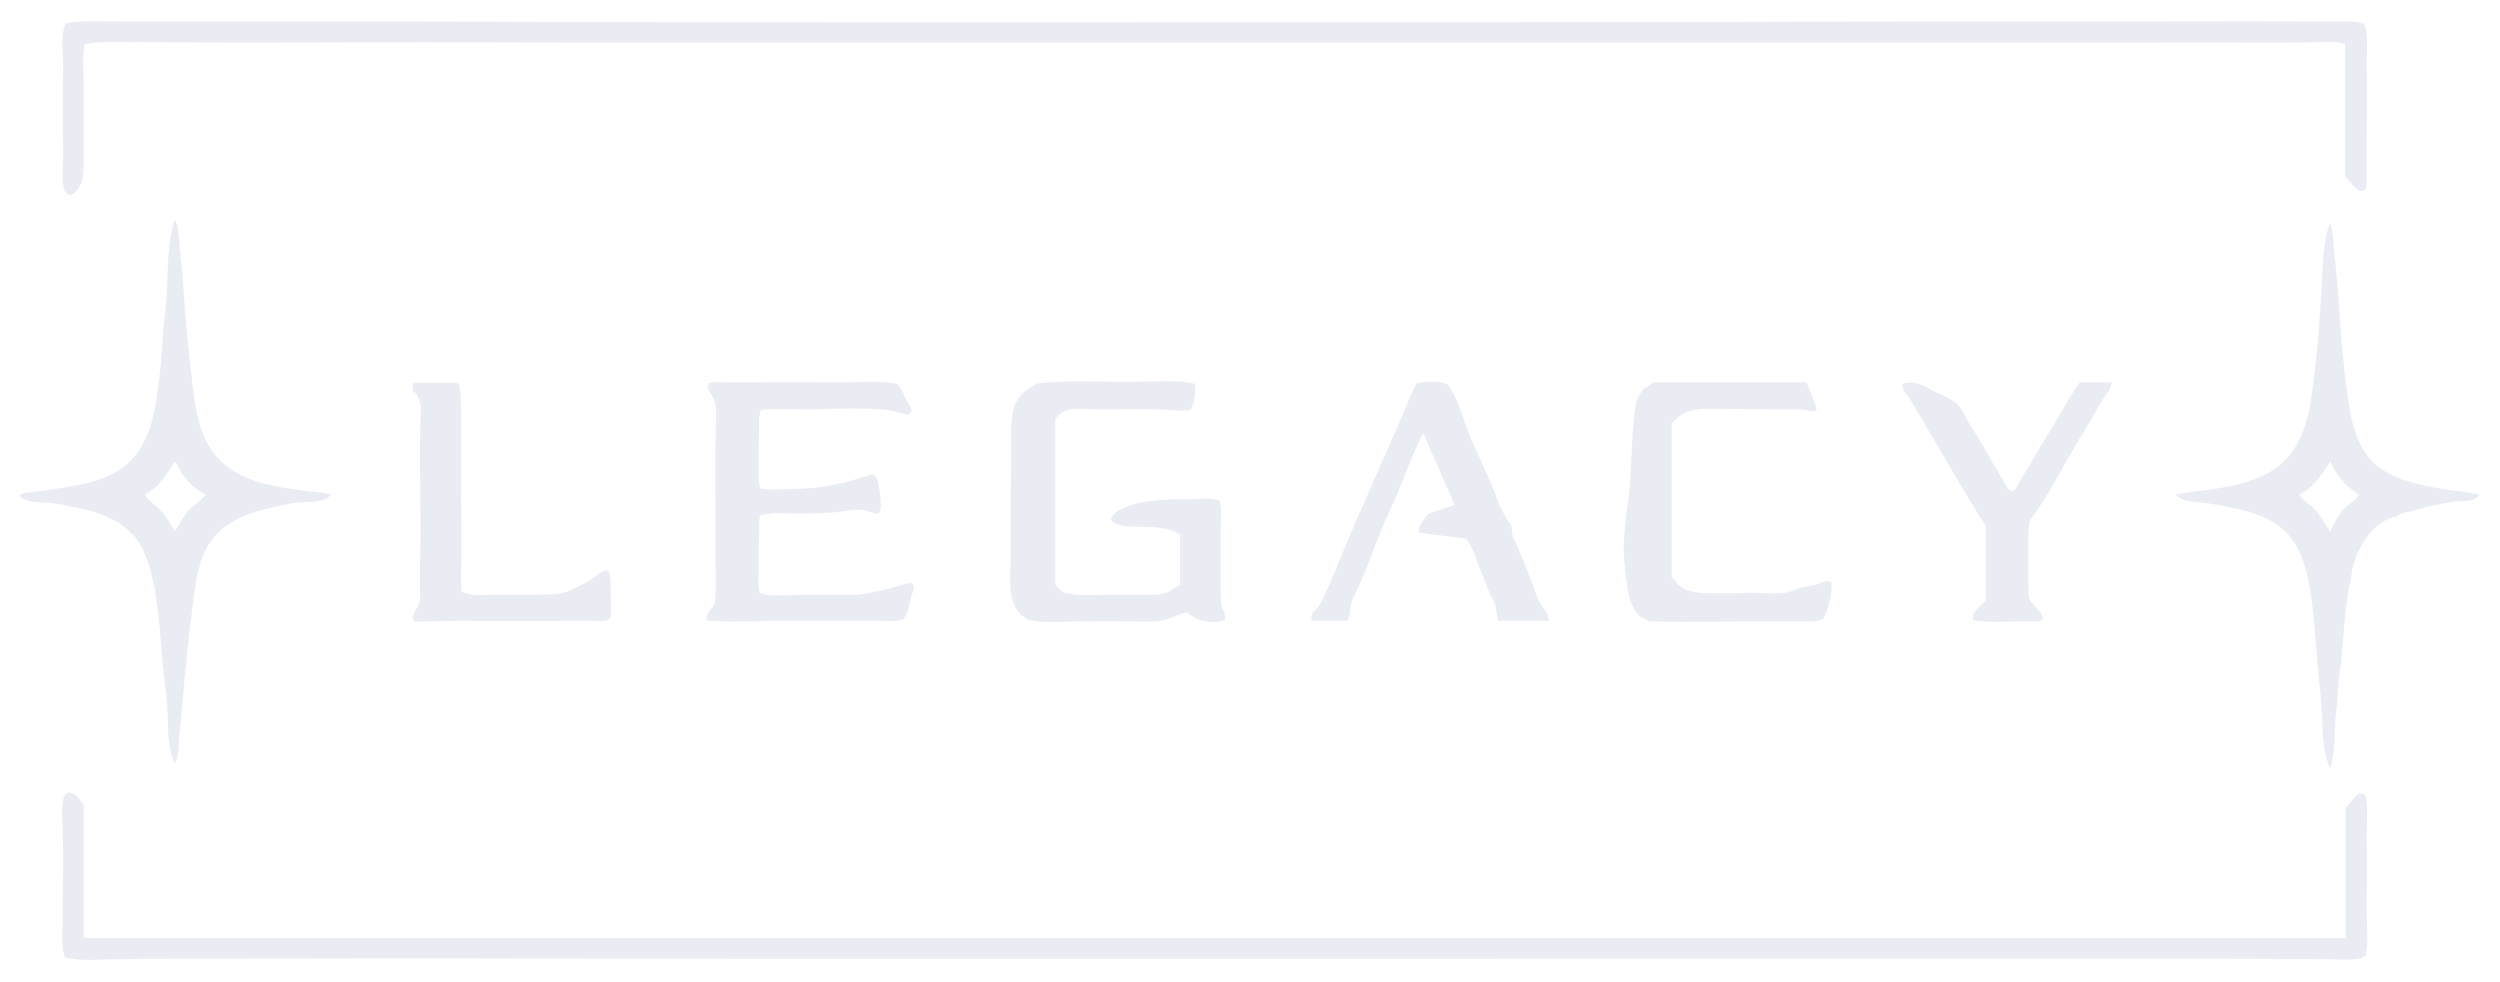
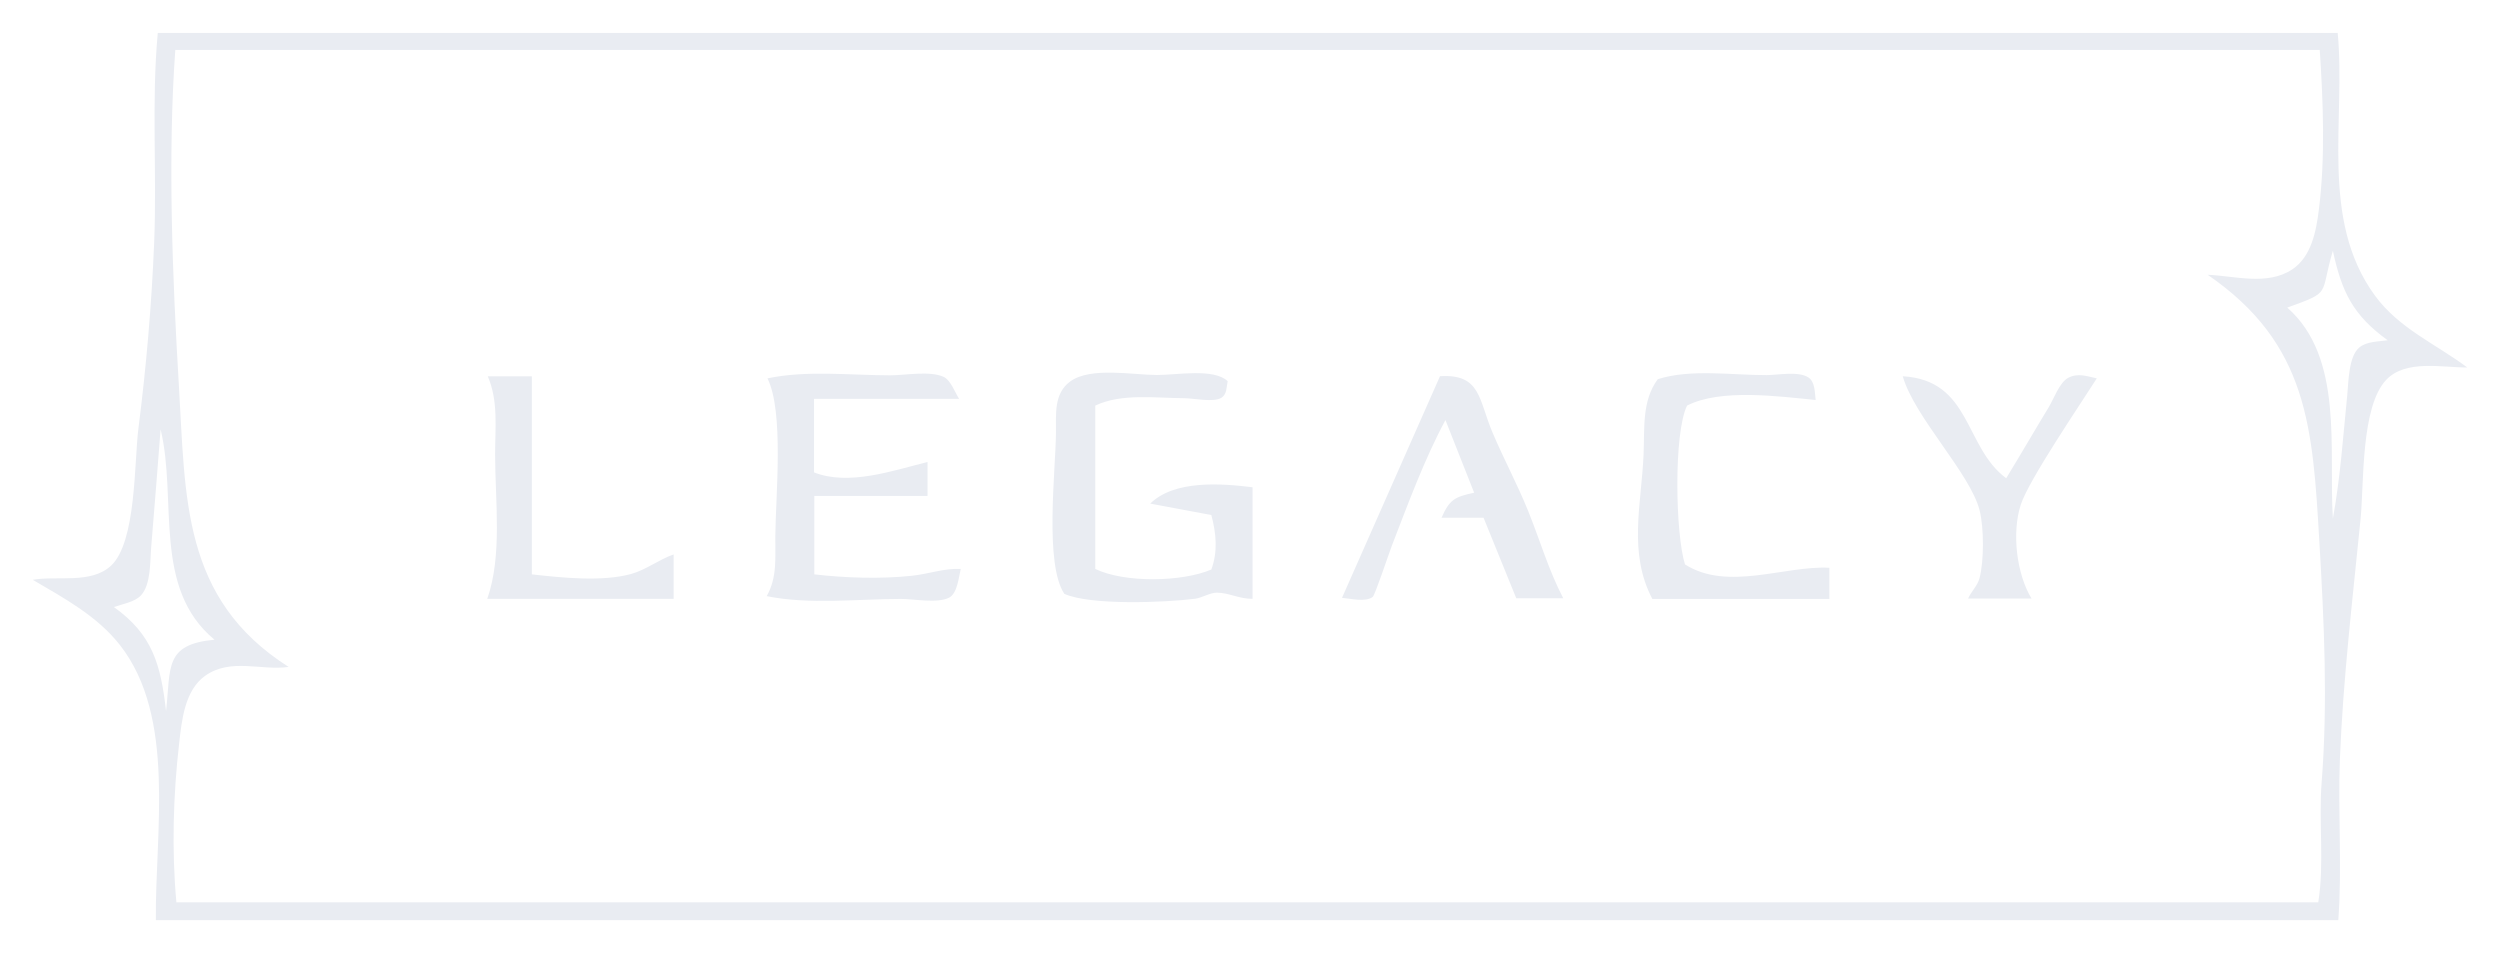
- <svg xmlns="http://www.w3.org/2000/svg" viewBox="102.4 218.7 498.9 195.9">
-   <path fill="#e9ecf2" d="M574.1 223.4C575.1 225.3 574.7 228.7 574.7 230.9C574.8 236.8 574.7 242.6 574.7 248.5C574.7 250.3 574.7 252.1 574.7 253.9C574.7 254.6 574.8 255.7 574.5 256.3C574.2 257.1 574.6 256.0 574.1 256.8C573.8 256.8 573.6 256.9 573.4 256.8C572.5 256.6 571.1 254.5 570.4 253.9C570.4 245.1 570.4 236.3 570.4 227.5C569.0 227.0 567.5 227.1 565.9 227.1C563.1 227.1 560.2 227.2 557.4 227.2C548.0 227.2 538.7 227.1 529.4 227.2C497.9 227.2 466.4 227.2 434.9 227.2C363.5 227.2 292.2 227.2 220.9 227.2C198.0 227.1 175.2 227.1 152.3 227.2C144.9 227.2 137.5 227.1 130.1 227.1C126.7 227.2 122.5 226.8 119.3 227.5C118.8 229.9 119.1 232.6 119.1 235.1C119.1 240 119.1 244.8 119.1 249.7C119.1 252.4 119.4 256.5 116.3 257.7C115.9 257.4 115.6 257.3 115.3 256.8C114.6 255.6 115.0 250.9 115.0 249.3C114.9 243.4 114.9 237.6 115.0 231.7C115.0 229.1 114.4 225.8 115.5 223.4C118.2 222.7 123.4 223.0 126.4 223.0C133.8 223.0 141.2 223.0 148.6 223.0C171.8 223.0 195.1 223.0 218.4 223.1C291.5 223.2 364.7 223.1 437.8 223.1C469.3 223.0 500.8 223.0 532.3 223.0C542.0 223.0 551.8 222.9 561.5 223.0C564.2 223.0 566.8 223.0 569.5 223.0C571.0 223.0 572.6 222.9 574.1 223.4ZM137.3 262.5C138.0 263.8 138.0 265.4 138.2 266.9C138.3 269.1 138.6 271.3 138.8 273.5C139.3 280.8 139.9 288.0 140.8 295.3C141.6 302.0 142.6 308.5 148.7 312.5C152.8 315.2 158.2 316.0 163.0 316.6C164.8 316.8 166.6 316.9 168.4 317.4C168.1 317.7 168.0 318.0 167.6 318.2C165.8 319.1 162.3 318.8 160.3 319.2C154.3 320.4 147.8 321.7 144.2 327.1C141.8 330.9 141.3 335.7 140.8 340.0C140.0 346.4 139.3 352.8 138.8 359.2C138.6 361.6 138.3 363.9 138.1 366.3C138.0 367.9 138.1 369.7 137.3 371.1C135.7 367.8 136.0 363.7 135.8 360.1C135.6 356.9 135.1 353.7 134.8 350.5C134.4 345.6 134.1 340.7 133.2 335.9C132.4 332.1 131.5 328.2 128.8 325.3C124.8 321.1 118.9 320.2 113.5 319.2C111.2 318.8 108.1 319.3 106.3 317.7C106.4 317.6 106.4 317.4 106.5 317.4C107.1 317.0 108.1 317.0 108.8 316.9C110.5 316.7 112.2 316.5 113.8 316.2C118.9 315.5 124.8 314.4 128.5 310.6C132.6 306.4 133.4 300.4 134.1 294.9C134.6 291 134.8 287.1 135.1 283.2C135.3 281.2 135.6 279.3 135.7 277.3C135.9 272.6 135.8 267.0 137.3 262.5ZM580.6 321.8C576.1 322.6 573.2 327.5 572.0 331.5C571.8 332.3 571.7 333.1 571.6 333.9C570.4 339.1 570.2 344.3 569.7 349.6C569.6 351.3 569.3 352.9 569.1 354.6C568.9 357.0 568.8 359.4 568.5 361.7C568.2 364.9 568.5 369.1 567.4 372.0C565.7 368.5 566.0 364.0 565.7 360.2C565.5 357.2 565.2 354.3 564.9 351.4C564.6 347.5 564.3 343.8 563.9 340.0C563.3 335.3 562.6 330.1 559.7 326.2C556.1 321.3 549.5 320.3 544.0 319.3C541.6 318.8 538.3 319.2 536.6 317.4C538.7 316.9 540.7 316.8 542.7 316.5C547.1 315.9 551.9 315.0 555.7 312.7C561.2 309.4 563.1 302.9 563.8 296.9C564.8 290.0 565.3 282.9 565.7 275.9C566.0 272.1 565.9 266.7 567.4 263.3C568.1 265.1 568.0 266.9 568.2 268.8C568.5 271.6 568.8 274.5 569.0 277.3C569.4 283.9 569.9 290.4 570.8 297.0C571.5 302.3 572.5 308.5 577.2 312C581.1 314.8 586.6 315.8 591.2 316.5C593.2 316.8 595.3 316.9 597.2 317.4C596.1 319.0 593.8 318.6 592.1 318.8C589.4 319.2 586.7 319.8 584.1 320.6C582.8 320.9 581.6 321.0 580.6 321.8ZM193.9 295.1C194.5 296.8 194.3 298.5 194.4 300.3C194.4 302.9 194.4 305.6 194.4 308.2C194.4 314.5 194.4 320.8 194.5 327.0C194.5 330.2 194.3 333.5 194.5 336.7C196.2 337.7 198.5 337.4 200.4 337.4C203.6 337.4 206.8 337.4 210.0 337.4C211.9 337.3 213.9 337.4 215.7 336.7C217.3 336.0 218.9 335.3 220.4 334.3C221.5 333.6 222.5 332.4 223.8 332.5C224.5 334.3 224.2 336.4 224.3 338.3C224.3 339.6 224.5 340.9 224.1 342.1C223.8 342.3 223.7 342.5 223.3 342.6C222.4 342.8 221.3 342.6 220.5 342.6C218.8 342.6 217.1 342.6 215.4 342.6C208.3 342.7 201.2 342.6 194.1 342.6C192.0 342.6 189.9 342.7 187.8 342.7C187.1 342.7 185.7 342.9 185.0 342.6C184.5 342.2 185.2 342.5 184.7 342.1C185.0 340.5 185.9 340.1 186.2 338.5C186.3 337.4 186.2 336.1 186.2 335.0C186.2 332.8 186.2 330.5 186.3 328.3C186.4 318.7 186.0 309.1 186.4 299.5C186.2 298.9 186.0 298.2 185.7 297.6C185.4 297.2 184.9 296.9 184.8 296.5C184.7 295.9 184.8 295.6 184.8 295.1C187.8 295.1 190.8 295.1 193.9 295.1ZM281.5 295.3C282.4 296.3 282.8 297.7 283.5 298.9C283.8 299.5 284.3 300.0 284.3 300.7C284.2 301.2 283.9 301.2 283.7 301.5C282.3 301.3 280.9 300.7 279.4 300.5C274.2 300 268.7 300.3 263.5 300.4C260.5 300.4 257.3 300.2 254.3 300.5C253.7 301.8 253.9 303.1 253.9 304.5C253.8 307.0 253.8 309.5 253.8 312.0C253.8 313.4 253.6 314.9 254.2 316.2C256.0 316.6 257.9 316.3 259.7 316.3C265.9 316.3 270.7 315.3 276.5 313.3C276.8 313.6 277.1 313.8 277.4 314.2C277.8 315.1 278.4 319.3 278.1 320.3C278.1 320.6 277.9 320.8 277.7 321.2C276.3 321.2 275.0 320.3 273.5 320.4C272.1 320.4 270.8 320.8 269.4 320.9C266.9 321.1 264.3 321.2 261.8 321.2C259.4 321.2 256.4 320.8 254.1 321.6C253.8 322.7 253.9 323.8 253.9 325.0C253.8 327.3 253.8 329.7 253.8 332.1C253.8 333.7 253.5 335.6 254.1 337.1C256.5 337.8 259.4 337.4 261.8 337.4C264.6 337.4 267.4 337.4 270.2 337.4C271.7 337.4 273.3 337.5 274.8 337.2C277.0 336.9 279.7 336.2 281.9 335.6C282.8 335.3 283.4 335.0 284.4 335.1C284.7 336.2 284.6 334.7 284.7 335.8C284.8 336.5 284.5 337.0 284.3 337.6C283.9 339.2 283.7 340.9 282.7 342.3C281.2 342.8 279.7 342.6 278.1 342.6C275.5 342.6 272.8 342.6 270.2 342.6C265.6 342.6 261.0 342.6 256.4 342.6C252.1 342.7 247.7 342.9 243.4 342.5C243.4 340.9 243.9 340.7 244.9 339.6C245.4 337.0 245.2 334.3 245.2 331.6C245.2 327.5 245.2 323.3 245.2 319.1C245.1 314.6 245.2 310.2 245.2 305.7C245.2 303.7 245.5 301.5 245.2 299.5C245.0 298.1 243.9 297.0 243.5 295.7C244.3 295.1 243.1 295.6 243.9 295.2C244.8 294.8 246.3 295.0 247.2 295.0C249.3 295.0 251.4 295.0 253.5 295.0C259.3 294.9 265.2 295.0 271.0 295.0C274.4 295.0 278.1 294.6 281.5 295.3ZM309.5 295.2C316.0 294.5 322.6 295.0 329.1 294.9C332.4 294.9 337.7 294.4 340.8 295.3C341.1 296.9 340.8 299.0 340.0 300.5C338.6 300.9 335.4 300.4 333.7 300.4C329.5 300.3 325.4 300.4 321.2 300.4C319.1 300.4 316.0 299.8 314.2 301.1C313.8 301.4 313.4 302 313.0 302.4C313.0 313.4 313.0 324.4 313.0 335.4C313.5 335.9 314.0 336.4 314.5 336.9C317.0 337.7 319.9 337.4 322.4 337.4C325.2 337.4 328.0 337.4 330.8 337.4C332.0 337.4 333.3 337.4 334.5 337.2C335.7 336.9 336.9 336.0 337.9 335.4C337.9 332.1 337.9 328.7 337.9 325.4C335.2 323.7 332.2 323.9 329.1 323.8C327.3 323.7 325.4 323.9 324.0 322.4C324.7 320.7 326.4 320.1 328.1 319.5C332.1 318.3 336.3 318.3 340.4 318.3C342.2 318.3 344.2 317.9 345.8 318.7C346.3 320.5 346.0 322.7 346.0 324.5C346.0 328.0 346.0 331.5 346.0 335.0C346.0 336.5 345.9 338.1 346.2 339.6C346.5 341.1 347.0 340.5 346.9 342.5C343.7 343.2 341.7 342.8 339.2 340.9C337.3 341.3 335.7 342.4 333.7 342.6C331.5 342.9 329.2 342.7 327.0 342.7C324.0 342.6 320.9 342.7 317.8 342.7C314.8 342.7 310.2 343.2 307.4 342.3C303.2 339.8 304.0 334.6 304.1 330.4C304.1 323.0 304.1 315.6 304.2 308.2C304.3 305.3 303.8 301.5 305.3 298.8C306.2 297.1 307.8 296.0 309.5 295.2ZM385.1 295.2C387.1 294.8 389.6 294.6 391.4 295.5C393.2 298.1 394.1 301.4 395.2 304.3C396.5 307.9 398.4 311.4 399.9 315.0C401.1 317.9 402.0 321.1 404 323.5C404.1 324.3 404.1 325.0 404.3 325.7C404.4 326.1 404.6 326.4 404.8 326.8C405.5 328.5 406.2 330.1 406.9 331.8C407.8 333.9 408.4 336.1 409.3 338.2C410.1 340.1 411.4 340.6 411.5 342.6C408.2 342.6 404.8 342.6 401.4 342.6C401.0 341.5 401.1 340.4 400.7 339.2C400.6 338.7 400.2 338.3 400.0 337.8C399.3 336.3 398.8 334.7 398.1 333.1C397.2 330.9 396.4 328.1 395.0 326.2C391.8 325.8 388.7 325.4 385.5 325C385.6 323.3 386.4 322.5 387.5 321.2C389.2 320.6 390.9 320.1 392.7 319.5C390.6 314.7 388.5 309.9 386.4 305.1C384.2 309.4 382.7 313.9 380.8 318.3C380.0 320.2 379.0 322.1 378.2 324.1C376.7 327.8 375.4 331.5 373.8 335.2C373.3 336.3 372.7 337.4 372.2 338.6C371.7 340.0 372.0 341.2 371.3 342.6C368.9 342.6 366.5 342.6 364.1 342.6C364.1 342.2 364.0 341.8 364.2 341.4C364.4 340.8 365.2 340.3 365.5 339.8C365.9 339.3 366.1 338.7 366.4 338.2C367.9 335.1 369.2 331.8 370.5 328.6C373.1 322.4 375.8 316.3 378.5 310.2C379.9 307.1 381.2 304.0 382.6 300.8C383.4 298.9 384.1 297.0 385.1 295.2ZM432.4 295.0C442.5 295.0 452.7 295.0 462.9 295.0C463.6 296.7 464.3 298.5 465.0 300.3C464.2 300.7 465.2 300.4 464.5 300.7C464.0 300.9 463.0 300.5 462.5 300.5C461.2 300.3 460 300.4 458.7 300.4C454.4 300.4 450.1 300.3 445.8 300.3C441.6 300.3 439.0 299.9 436.0 303.2C436.0 313.4 436.0 323.6 436.0 333.7C436.5 334.4 437.0 335.2 437.7 335.7C439.4 337.0 441.5 337.0 443.5 337.1C446.3 337.1 449.2 337.1 452.0 337.0C454.3 337.0 456.9 337.3 459.1 336.9C460.0 336.7 460.8 336.3 461.6 336.0C462.7 335.7 463.7 335.7 464.8 335.4C465.5 335.2 466.3 334.6 467.1 334.7C467.4 334.7 467.6 334.9 467.9 335.0C468.1 336.5 467.2 340.9 466.2 342.2C465.0 342.8 463.8 342.7 462.5 342.7C460.2 342.7 458.0 342.7 455.8 342.7C447.7 342.7 439.6 342.9 431.5 342.7C430.9 342.3 430.3 342.0 429.6 341.7C427 338.9 427.1 334.9 426.6 331.2C426.0 326.2 427.1 321.2 427.6 316.2C428.1 310.3 427.9 304.4 429.0 298.6C429.4 297.9 429.8 297.2 430.3 296.4C431.0 296 431.7 295.5 432.4 295.0ZM503.9 316.7C504.6 316.3 503.8 317.0 504.4 316.5C504.8 316.2 504.9 315.6 505.2 315.2C506.2 313.5 507.2 311.9 508.2 310.2C509.6 307.7 511.2 305.2 512.7 302.7C514.2 300.1 515.7 297.5 517.4 295.0C519.6 295.0 521.7 295.0 523.8 295.0C523.4 297.2 523.1 296.6 522.1 298.3C520.9 300.4 519.7 302.5 518.4 304.6C514.7 310.5 511.7 316.9 507.6 322.4C506.9 325.0 507.2 327.8 507.2 330.4C507.2 333.0 507.0 335.7 507.4 338.3C508.1 339.5 510.0 341.0 510.1 342.1C509.3 342.6 510.5 342.2 509.6 342.6C509.0 342.9 506.8 342.6 505.9 342.7C502.8 342.7 499.3 343.0 496.2 342.5C496.2 342.1 496.0 341.8 496.2 341.3C496.4 340.7 498.2 339.0 498.7 338.5C498.7 333.5 498.7 328.6 498.7 323.7C494.5 317.1 490.6 310.3 486.6 303.5C485.6 301.8 484.6 300.0 483.5 298.3C482.7 296.9 482.1 297.0 482.0 295.3C484.5 294.6 486.2 295.6 488.4 296.8C489.8 297.5 491.5 298.1 492.7 299.1C493.9 300.1 494.5 301.6 495.2 302.9C496.4 304.9 497.7 306.8 498.8 308.8C499.8 310.6 500.8 312.4 501.9 314.1C502.3 314.7 502.9 316.1 503.3 316.5C503.4 316.6 503.7 316.6 503.9 316.7ZM137.3 310.8C135.5 313.6 134.3 315.8 131.3 317.4C132.1 318.8 133.6 319.5 134.6 320.7C135.7 321.9 136.4 323.3 137.3 324.7C138.3 323.4 138.9 321.7 140.1 320.5C141.2 319.3 142.6 318.7 143.4 317.4C141.6 316.5 140.1 315.1 138.9 313.5C138.3 312.6 138 311.6 137.3 310.8ZM567.4 310.8C565.7 313.5 564.2 316.0 561.2 317.4C561.9 318.6 563.1 319.1 564.1 320.1C565.5 321.5 566.3 323.2 567.4 324.8C568.2 323.1 569.0 321.5 570.3 320.1C571.3 319.1 572.5 318.6 573.2 317.5C570.2 315.4 569.1 314.1 567.4 310.8ZM119.1 379.3C119.1 388.2 119.1 397.0 119.1 405.9C269.6 405.9 420.0 405.9 570.5 405.9C570.5 397.2 570.5 388.6 570.5 379.9C571.0 379.4 572.6 377.2 573.3 377.0C574.2 376.9 573.1 377.2 574.1 377.1C574.2 377.3 574.4 377.4 574.5 377.7C575.0 379.2 574.7 383.8 574.7 385.6C574.8 390.6 574.7 395.6 574.7 400.6C574.7 403.5 575.1 406.6 574.5 409.4C574.2 409.6 574.0 409.8 573.6 409.9C571.9 410.4 567.3 410.1 565.3 410.1C557.8 410.1 550.3 410 542.7 410.0C514.6 410.0 486.4 410.0 458.3 410.0C379.2 410.0 300.0 410.1 220.9 410.0C197.0 409.9 173.2 409.9 149.4 410.0C141.9 410.0 134.3 410.0 126.8 410.1C123.5 410.1 118.5 410.6 115.4 409.8C114.5 407.8 114.9 404.2 114.9 401.9C114.9 396.2 115.1 390.4 114.9 384.7C114.9 383.0 114.4 378.7 115.4 377.3C115.6 377.0 115.9 377.0 116.1 376.8C117.6 377 118.2 378.2 119.1 379.3Z" />
+ <svg xmlns="http://www.w3.org/2000/svg" viewBox="72.0 189.0 459.2 175.0">
+   <path fill="#e9ecf2" fill-rule="evenodd" d="M501.39 195.05C502.89 210.97 498.02 229.34 508.22 243.28C512.66 249.36 519.36 252.14 525.19 256.5C520.7 256.53 513.87 254.98 510.3 258.77C505.61 263.73 506.24 277.76 505.59 284.32C504.13 299.01 502.37 313.74 501.79 328.5C501.41 338.32 502.22 348.22 501.5 358.01C367.88 358.01 234.25 358.01 100.63 358.01C100.45 342.05 104.41 320.71 94.02 307.47C89.82 302.13 83.77 298.87 78.02 295.5C82.44 294.7 88.7 296.33 92.39 292.91C97.06 288.58 96.64 273.82 97.42 267.73C98.86 256.45 99.86 244.87 100.32 233.5C100.84 220.7 99.8 207.82 100.98 195.05C234.45 195.05 367.92 195.05 501.39 195.05ZM498.09 198.17C366.79 198.17 235.49 198.17 104.2 198.17C102.79 217.58 103.67 240.02 104.84 259.5C106.1 280.52 105.37 299 125.01 311.5C119.99 312.23 114.38 309.79 109.67 313.14C105.92 315.82 105.39 321.3 104.91 325.5C103.81 335.02 103.52 345.21 104.4 354.74C235.54 354.74 366.68 354.74 497.82 354.74C498.97 347.48 497.86 340.04 498.44 332.71C499.6 317.84 498.89 303.37 498.02 288.5C496.79 267.56 496.01 252.18 477.5 239.47C482.51 239.68 488.42 241.51 493.01 238.5C496.58 236.15 497.44 231.42 497.93 227.5C499.13 218.04 498.72 207.68 498.09 198.17ZM500.5 235.06C498.04 243.34 500.44 242.49 492.12 245.5C502.57 254.66 499.7 271.64 500.5 284.27C501.88 276.71 502.38 269.15 503.15 261.5C503.38 259.13 503.39 254.48 505.34 252.84C506.7 251.69 508.89 251.75 510.57 251.5C504.21 246.91 502.14 242.65 500.5 235.06ZM169.69 258.13C169.69 270.25 169.69 282.38 169.69 294.5C175.16 295.11 182.57 295.9 187.92 294.43C190.69 293.66 193.05 291.76 195.73 290.84C195.73 293.56 195.73 296.28 195.73 299C184.32 299 172.91 299 161.5 299C164.29 291.01 162.95 281.06 162.94 272.5C162.94 267.57 163.56 262.7 161.6 258.13C164.3 258.13 167 258.13 169.69 258.13ZM248.17 262.26C239.28 262.26 230.4 262.26 221.52 262.26C221.52 266.77 221.52 271.27 221.52 275.77C227.92 278.28 235.92 275.46 242.37 273.86C242.37 275.94 242.37 278.01 242.37 280.09C235.43 280.09 228.5 280.09 221.57 280.09C221.57 284.89 221.57 289.7 221.57 294.5C227.27 295.16 233.73 295.37 239.47 294.76C242.62 294.43 245.33 293.36 248.47 293.5C248.1 294.96 247.87 298.01 246.31 298.79C244.13 299.87 239.89 299.01 237.5 299.01C229.5 299.02 220.63 300.09 212.83 298.5C214.8 294.98 214.37 291.45 214.41 287.5C214.47 280.09 216.03 264.67 212.97 258.5C220.1 256.98 228.18 257.93 235.5 257.94C238.28 257.94 242.75 257.06 245.32 258.22C246.61 258.8 247.43 261.12 248.17 262.26ZM297.5 259.01C297.26 260.07 297.41 261.38 296.35 262.06C294.93 262.97 291.17 262.14 289.5 262.14C284.2 262.12 277.99 261.21 273.18 263.5C273.18 273.5 273.18 283.5 273.18 293.5C278.51 296.08 289.02 295.94 294.5 293.61C295.72 290.25 295.39 286.99 294.5 283.6C290.76 282.9 287.01 282.2 283.27 281.5C287.73 277.13 296.3 277.79 302.07 278.5C302.07 285.33 302.07 292.16 302.07 298.99C299.67 299.03 297.69 297.86 295.5 297.86C294.25 297.86 292.8 298.81 291.5 298.98C285.95 299.68 272.32 300.23 267.5 298.08C263.83 292.58 265.89 275.59 265.96 268.5C265.99 265.14 265.52 261.27 268.6 259.05C272.35 256.35 280.08 257.87 284.5 257.88C288.17 257.89 294.91 256.59 297.5 259.01ZM336.5 258.1C344.02 257.64 343.58 262.4 346.13 268.41C348.17 273.23 350.72 277.98 352.66 282.78C354.85 288.17 356.43 293.71 359.14 298.89C356.26 298.89 353.38 298.89 350.51 298.89C348.5 293.96 346.5 289.03 344.5 284.1C341.93 284.1 339.35 284.1 336.78 284.1C338.25 280.78 339.16 280.27 342.77 279.5C341.01 275.05 339.26 270.61 337.5 266.16C333.61 273.39 330.63 281.55 327.66 289.22C327.18 290.45 324.56 298.32 324.14 298.64C322.82 299.66 319.99 298.93 318.5 298.81C324.5 285.24 330.5 271.67 336.5 258.1ZM405.5 262.47C398.72 261.81 388.04 260.34 381.88 263.5C379.39 268.58 379.74 287.12 381.5 292.67C389.34 297.67 399.86 292.84 408.02 293.29C408.02 295.2 408.02 297.1 408.02 299.01C397.18 299.01 386.34 299.01 375.5 299.01C371.03 290.52 373.5 281.6 373.89 272.5C374.1 267.67 373.55 262.64 376.5 258.65C382.55 256.72 390.16 257.92 396.5 257.9C398.57 257.89 402.36 257.13 404.17 258.33C405.43 259.16 405.33 261.23 405.5 262.47ZM421.5 258.11C434.11 258.84 432.75 271.13 440.5 276.84C443.15 272.51 445.68 268.12 448.32 263.78C449.22 262.3 450.28 259.26 451.87 258.41C453.65 257.45 455.38 258.12 457.14 258.5C454.08 263.32 444.66 277.14 443.18 281.69C441.48 286.9 442.43 294.48 445.15 298.94C441.27 298.94 437.38 298.94 433.5 298.94C434.03 297.71 435.23 296.59 435.59 295.23C436.44 292.05 436.42 285.95 435.62 282.76C433.92 275.97 423.61 265.59 421.5 258.11ZM101.5 267.86C100.92 275.07 100.39 282.29 99.77 289.5C99.55 292.08 99.76 296.33 97.9 298.35C96.74 299.6 94.46 299.95 92.92 300.5C100.03 305.57 101.53 311.1 102.5 319.61C103.4 311.6 102.12 307.37 111.4 306.5C99.94 297.03 104.61 280.83 101.5 267.86Z" />
</svg>
